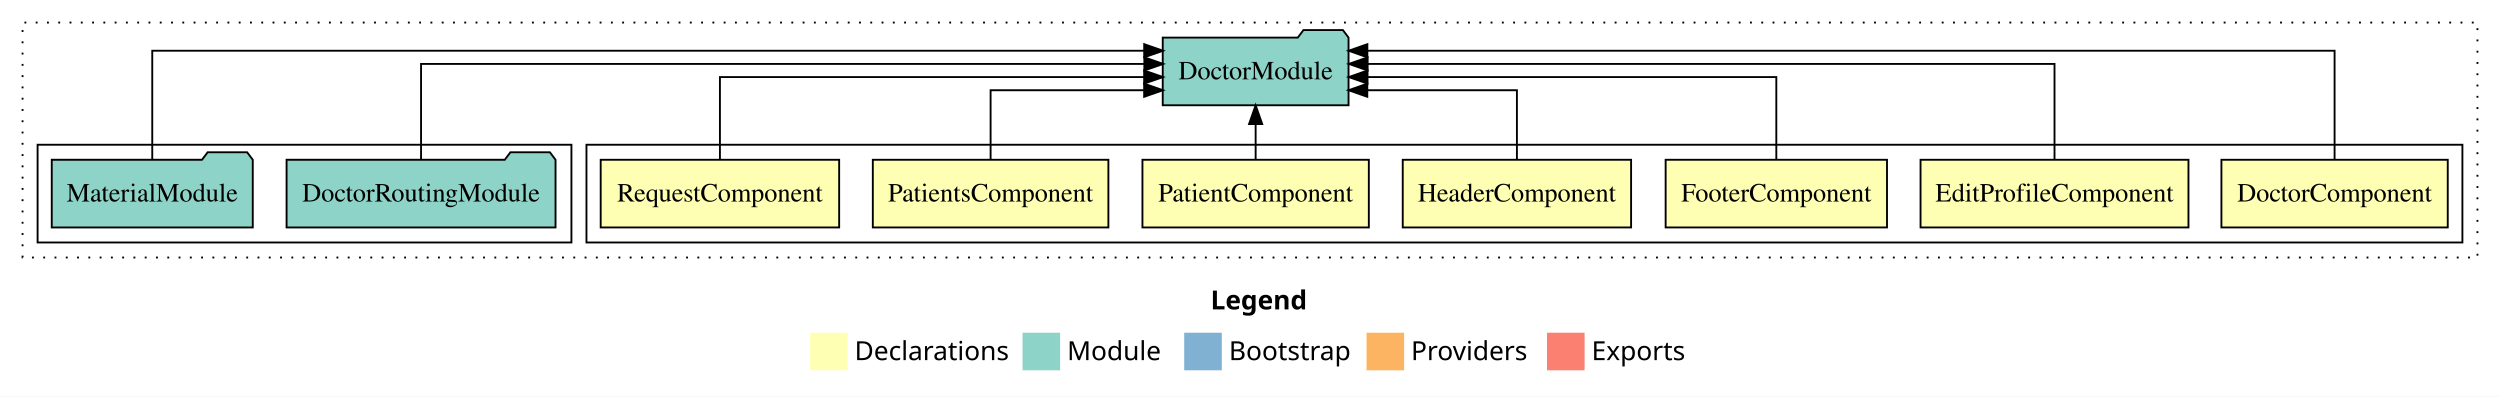
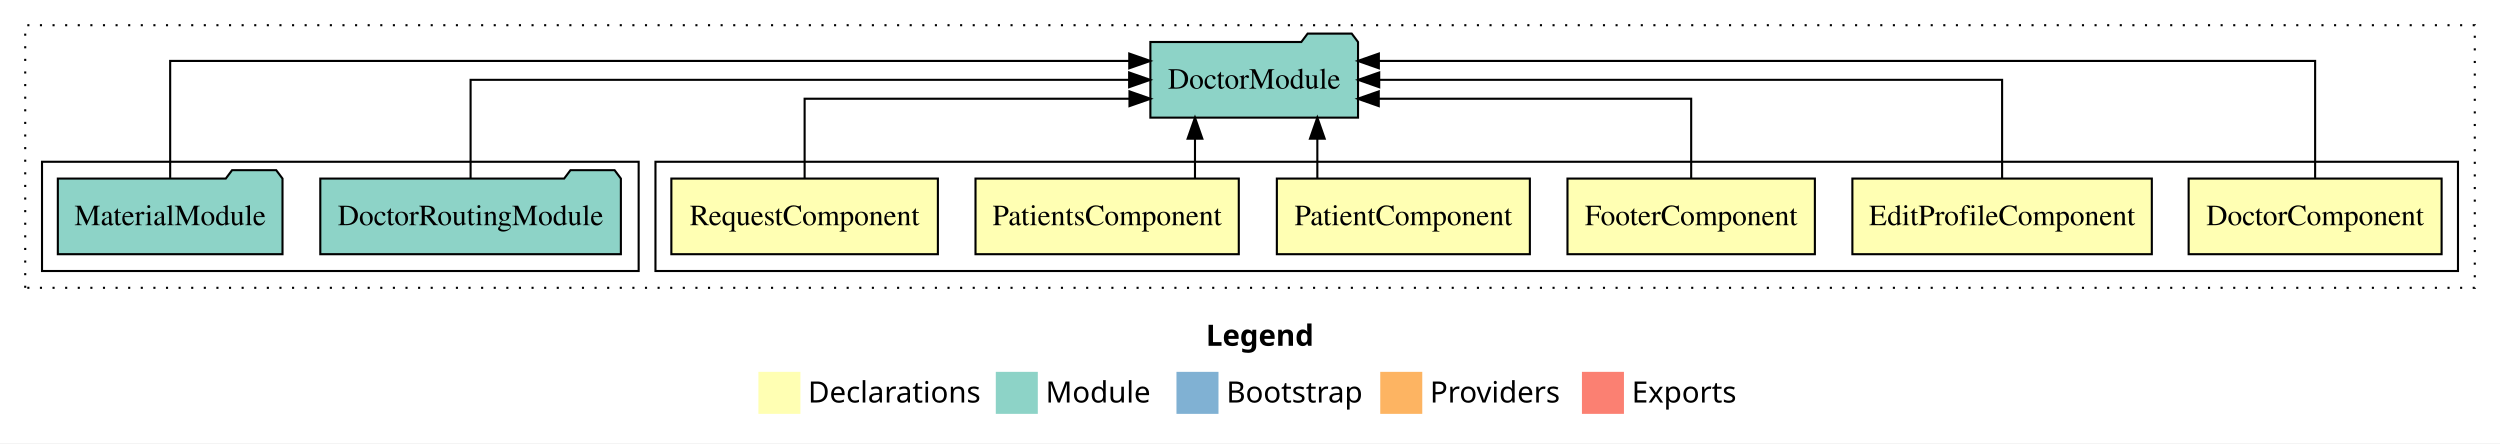
- <svg xmlns="http://www.w3.org/2000/svg" width="1330pt" height="211pt" viewBox="0.00 0.00 1330.00 211.00">
+ <svg xmlns="http://www.w3.org/2000/svg" width="1190pt" height="211pt" viewBox="0.00 0.00 1190.00 211.00">
  <g id="graph0" class="graph" transform="scale(1 1) rotate(0) translate(4 207)">
-     <polygon fill="#ffffff" stroke="transparent" points="-4,4 -4,-207 1326,-207 1326,4 -4,4" />
-     <text text-anchor="start" x="640.009" y="-42.4" font-family="sans-serif" font-weight="bold" font-size="14.00" fill="#000000">Legend</text>
-     <polygon fill="#ffffb3" stroke="transparent" points="427,-10 427,-30 447,-30 447,-10 427,-10" />
-     <text text-anchor="start" x="450.629" y="-15.4" font-family="sans-serif" font-size="14.00" fill="#000000">  Declarations</text>
-     <polygon fill="#8dd3c7" stroke="transparent" points="540,-10 540,-30 560,-30 560,-10 540,-10" />
-     <text text-anchor="start" x="563.725" y="-15.4" font-family="sans-serif" font-size="14.00" fill="#000000">  Module</text>
-     <polygon fill="#80b1d3" stroke="transparent" points="626,-10 626,-30 646,-30 646,-10 626,-10" />
-     <text text-anchor="start" x="649.781" y="-15.4" font-family="sans-serif" font-size="14.00" fill="#000000">  Bootstrap</text>
-     <polygon fill="#fdb462" stroke="transparent" points="723,-10 723,-30 743,-30 743,-10 723,-10" />
-     <text text-anchor="start" x="746.673" y="-15.4" font-family="sans-serif" font-size="14.00" fill="#000000">  Providers</text>
-     <polygon fill="#fb8072" stroke="transparent" points="819,-10 819,-30 839,-30 839,-10 819,-10" />
-     <text text-anchor="start" x="842.726" y="-15.4" font-family="sans-serif" font-size="14.00" fill="#000000">  Exports</text>
+     <polygon fill="#ffffff" stroke="transparent" points="-4,4 -4,-207 1186,-207 1186,4 -4,4" />
+     <text text-anchor="start" x="570.009" y="-42.4" font-family="sans-serif" font-weight="bold" font-size="14.00" fill="#000000">Legend</text>
+     <polygon fill="#ffffb3" stroke="transparent" points="357,-10 357,-30 377,-30 377,-10 357,-10" />
+     <text text-anchor="start" x="380.629" y="-15.4" font-family="sans-serif" font-size="14.00" fill="#000000">  Declarations</text>
+     <polygon fill="#8dd3c7" stroke="transparent" points="470,-10 470,-30 490,-30 490,-10 470,-10" />
+     <text text-anchor="start" x="493.725" y="-15.4" font-family="sans-serif" font-size="14.00" fill="#000000">  Module</text>
+     <polygon fill="#80b1d3" stroke="transparent" points="556,-10 556,-30 576,-30 576,-10 556,-10" />
+     <text text-anchor="start" x="579.781" y="-15.4" font-family="sans-serif" font-size="14.00" fill="#000000">  Bootstrap</text>
+     <polygon fill="#fdb462" stroke="transparent" points="653,-10 653,-30 673,-30 673,-10 653,-10" />
+     <text text-anchor="start" x="676.673" y="-15.4" font-family="sans-serif" font-size="14.00" fill="#000000">  Providers</text>
+     <polygon fill="#fb8072" stroke="transparent" points="749,-10 749,-30 769,-30 769,-10 749,-10" />
+     <text text-anchor="start" x="772.726" y="-15.4" font-family="sans-serif" font-size="14.00" fill="#000000">  Exports</text>
    <g id="clust1" class="cluster">
-       <polygon fill="none" stroke="#000000" stroke-dasharray="1,5" points="8,-70 8,-195 1314,-195 1314,-70 8,-70" />
+       <polygon fill="none" stroke="#000000" stroke-dasharray="1,5" points="8,-70 8,-195 1174,-195 1174,-70 8,-70" />
    </g>
    <g id="clust2" class="cluster">
-       <polygon fill="none" stroke="#000000" points="308,-78 308,-130 1306,-130 1306,-78 308,-78" />
+       <polygon fill="none" stroke="#000000" points="308,-78 308,-130 1166,-130 1166,-78 308,-78" />
    </g>
-     <g id="clust10" class="cluster">
+     <g id="clust9" class="cluster">
      <polygon fill="none" stroke="#000000" points="16,-78 16,-130 300,-130 300,-78 16,-78" />
    </g>
    <g id="node1" class="node">
-       <polygon fill="#ffffb3" stroke="#000000" points="1298.205,-122 1177.795,-122 1177.795,-86 1298.205,-86 1298.205,-122" />
-       <text text-anchor="middle" x="1238" y="-99.8" font-family="Times,serif" font-size="14.00" fill="#000000">DoctorComponent</text>
+       <polygon fill="#ffffb3" stroke="#000000" points="1158.205,-122 1037.795,-122 1037.795,-86 1158.205,-86 1158.205,-122" />
+       <text text-anchor="middle" x="1098" y="-99.8" font-family="Times,serif" font-size="14.00" fill="#000000">DoctorComponent</text>
    </g>
-     <g id="node8" class="node">
-       <polygon fill="#8dd3c7" stroke="#000000" points="713.423,-187 710.423,-191 689.423,-191 686.423,-187 614.577,-187 614.577,-151 713.423,-151 713.423,-187" />
-       <text text-anchor="middle" x="664" y="-164.8" font-family="Times,serif" font-size="14.00" fill="#000000">DoctorModule</text>
+     <g id="node7" class="node">
+       <polygon fill="#8dd3c7" stroke="#000000" points="642.423,-187 639.423,-191 618.423,-191 615.423,-187 543.577,-187 543.577,-151 642.423,-151 642.423,-187" />
+       <text text-anchor="middle" x="593" y="-164.8" font-family="Times,serif" font-size="14.00" fill="#000000">DoctorModule</text>
    </g>
    <g id="edge1" class="edge">
-       <path fill="none" stroke="#000000" d="M1238,-122.011C1238,-144.485 1238,-180 1238,-180 1238,-180 723.436,-180 723.436,-180" />
-       <polygon fill="#000000" stroke="#000000" points="723.436,-176.5 713.436,-180 723.436,-183.5 723.436,-176.5" />
+       <path fill="none" stroke="#000000" d="M1098,-122.292C1098,-144.206 1098,-178 1098,-178 1098,-178 652.341,-178 652.341,-178" />
+       <polygon fill="#000000" stroke="#000000" points="652.341,-174.5 642.341,-178 652.341,-181.5 652.341,-174.5" />
    </g>
    <g id="node2" class="node">
-       <polygon fill="#ffffb3" stroke="#000000" points="1160.266,-122 1017.734,-122 1017.734,-86 1160.266,-86 1160.266,-122" />
-       <text text-anchor="middle" x="1089" y="-99.8" font-family="Times,serif" font-size="14.00" fill="#000000">EditProfileComponent</text>
+       <polygon fill="#ffffb3" stroke="#000000" points="1020.266,-122 877.734,-122 877.734,-86 1020.266,-86 1020.266,-122" />
+       <text text-anchor="middle" x="949" y="-99.8" font-family="Times,serif" font-size="14.00" fill="#000000">EditProfileComponent</text>
    </g>
    <g id="edge2" class="edge">
-       <path fill="none" stroke="#000000" d="M1089,-122.129C1089,-142.572 1089,-173 1089,-173 1089,-173 723.585,-173 723.585,-173" />
-       <polygon fill="#000000" stroke="#000000" points="723.585,-169.5 713.585,-173 723.585,-176.5 723.585,-169.5" />
+       <path fill="none" stroke="#000000" d="M949,-122.106C949,-141.339 949,-169 949,-169 949,-169 652.5,-169 652.5,-169" />
+       <polygon fill="#000000" stroke="#000000" points="652.5,-165.5 642.5,-169 652.5,-172.5 652.5,-165.5" />
    </g>
    <g id="node3" class="node">
-       <polygon fill="#ffffb3" stroke="#000000" points="999.881,-122 882.119,-122 882.119,-86 999.881,-86 999.881,-122" />
-       <text text-anchor="middle" x="941" y="-99.8" font-family="Times,serif" font-size="14.00" fill="#000000">FooterComponent</text>
+       <polygon fill="#ffffb3" stroke="#000000" points="859.881,-122 742.119,-122 742.119,-86 859.881,-86 859.881,-122" />
+       <text text-anchor="middle" x="801" y="-99.8" font-family="Times,serif" font-size="14.00" fill="#000000">FooterComponent</text>
    </g>
    <g id="edge3" class="edge">
-       <path fill="none" stroke="#000000" d="M941,-122.267C941,-140.555 941,-166 941,-166 941,-166 723.522,-166 723.522,-166" />
-       <polygon fill="#000000" stroke="#000000" points="723.522,-162.5 713.522,-166 723.522,-169.5 723.522,-162.5" />
+       <path fill="none" stroke="#000000" d="M801,-122.027C801,-138.398 801,-160 801,-160 801,-160 652.293,-160 652.293,-160" />
+       <polygon fill="#000000" stroke="#000000" points="652.293,-156.5 642.293,-160 652.293,-163.5 652.293,-156.5" />
    </g>
    <g id="node4" class="node">
-       <polygon fill="#ffffb3" stroke="#000000" points="863.744,-122 742.256,-122 742.256,-86 863.744,-86 863.744,-122" />
-       <text text-anchor="middle" x="803" y="-99.8" font-family="Times,serif" font-size="14.00" fill="#000000">HeaderComponent</text>
-     </g>
-     <g id="edge4" class="edge">
-       <path fill="none" stroke="#000000" d="M803,-122.009C803,-138.049 803,-159 803,-159 803,-159 723.398,-159 723.398,-159" />
-       <polygon fill="#000000" stroke="#000000" points="723.398,-155.5 713.398,-159 723.398,-162.5 723.398,-155.5" />
-     </g>
-     <g id="node5" class="node">
      <polygon fill="#ffffb3" stroke="#000000" points="724.216,-122 603.784,-122 603.784,-86 724.216,-86 724.216,-122" />
      <text text-anchor="middle" x="664" y="-99.8" font-family="Times,serif" font-size="14.00" fill="#000000">PatientComponent</text>
    </g>
-     <g id="edge5" class="edge">
-       <path fill="none" stroke="#000000" d="M664,-122.106C664,-122.106 664,-140.991 664,-140.991" />
-       <polygon fill="#000000" stroke="#000000" points="660.5,-140.991 664,-150.991 667.5,-140.991 660.5,-140.991" />
+     <g id="edge4" class="edge">
+       <path fill="none" stroke="#000000" d="M623.052,-122.106C623.052,-122.106 623.052,-140.991 623.052,-140.991" />
+       <polygon fill="#000000" stroke="#000000" points="619.552,-140.991 623.052,-150.991 626.552,-140.991 619.552,-140.991" />
    </g>
-     <g id="node6" class="node">
+     <g id="node5" class="node">
      <polygon fill="#ffffb3" stroke="#000000" points="585.661,-122 460.339,-122 460.339,-86 585.661,-86 585.661,-122" />
      <text text-anchor="middle" x="523" y="-99.8" font-family="Times,serif" font-size="14.00" fill="#000000">PatientsComponent</text>
    </g>
-     <g id="edge6" class="edge">
-       <path fill="none" stroke="#000000" d="M523,-122.009C523,-138.049 523,-159 523,-159 523,-159 604.685,-159 604.685,-159" />
-       <polygon fill="#000000" stroke="#000000" points="604.685,-162.5 614.685,-159 604.685,-155.5 604.685,-162.5" />
+     <g id="edge5" class="edge">
+       <path fill="none" stroke="#000000" d="M564.81,-122.106C564.81,-122.106 564.81,-140.991 564.81,-140.991" />
+       <polygon fill="#000000" stroke="#000000" points="561.31,-140.991 564.81,-150.991 568.31,-140.991 561.31,-140.991" />
    </g>
-     <g id="node7" class="node">
+     <g id="node6" class="node">
      <polygon fill="#ffffb3" stroke="#000000" points="442.434,-122 315.566,-122 315.566,-86 442.434,-86 442.434,-122" />
      <text text-anchor="middle" x="379" y="-99.8" font-family="Times,serif" font-size="14.00" fill="#000000">RequestComponent</text>
    </g>
-     <g id="edge7" class="edge">
-       <path fill="none" stroke="#000000" d="M379,-122.267C379,-140.555 379,-166 379,-166 379,-166 604.682,-166 604.682,-166" />
-       <polygon fill="#000000" stroke="#000000" points="604.682,-169.5 614.682,-166 604.682,-162.5 604.682,-169.5" />
+     <g id="edge6" class="edge">
+       <path fill="none" stroke="#000000" d="M379,-122.027C379,-138.398 379,-160 379,-160 379,-160 533.635,-160 533.635,-160" />
+       <polygon fill="#000000" stroke="#000000" points="533.635,-163.5 543.635,-160 533.635,-156.5 533.635,-163.5" />
    </g>
-     <g id="node9" class="node">
+     <g id="node8" class="node">
      <polygon fill="#8dd3c7" stroke="#000000" points="291.541,-122 288.541,-126 267.541,-126 264.541,-122 148.459,-122 148.459,-86 291.541,-86 291.541,-122" />
      <text text-anchor="middle" x="220" y="-99.8" font-family="Times,serif" font-size="14.00" fill="#000000">DoctorRoutingModule</text>
    </g>
-     <g id="edge8" class="edge">
-       <path fill="none" stroke="#000000" d="M220,-122.129C220,-142.572 220,-173 220,-173 220,-173 604.788,-173 604.788,-173" />
-       <polygon fill="#000000" stroke="#000000" points="604.788,-176.5 614.788,-173 604.788,-169.5 604.788,-176.5" />
+     <g id="edge7" class="edge">
+       <path fill="none" stroke="#000000" d="M220,-122.106C220,-141.339 220,-169 220,-169 220,-169 533.468,-169 533.468,-169" />
+       <polygon fill="#000000" stroke="#000000" points="533.468,-172.5 543.468,-169 533.468,-165.5 533.468,-172.5" />
    </g>
-     <g id="node10" class="node">
+     <g id="node9" class="node">
      <polygon fill="#8dd3c7" stroke="#000000" points="130.471,-122 127.471,-126 106.471,-126 103.471,-122 23.529,-122 23.529,-86 130.471,-86 130.471,-122" />
      <text text-anchor="middle" x="77" y="-99.8" font-family="Times,serif" font-size="14.00" fill="#000000">MaterialModule</text>
    </g>
-     <g id="edge9" class="edge">
-       <path fill="none" stroke="#000000" d="M77,-122.011C77,-144.485 77,-180 77,-180 77,-180 604.711,-180 604.711,-180" />
-       <polygon fill="#000000" stroke="#000000" points="604.711,-183.5 614.711,-180 604.711,-176.5 604.711,-183.5" />
+     <g id="edge8" class="edge">
+       <path fill="none" stroke="#000000" d="M77,-122.292C77,-144.206 77,-178 77,-178 77,-178 533.524,-178 533.524,-178" />
+       <polygon fill="#000000" stroke="#000000" points="533.524,-181.5 543.524,-178 533.524,-174.5 533.524,-181.5" />
    </g>
  </g>
</svg>
